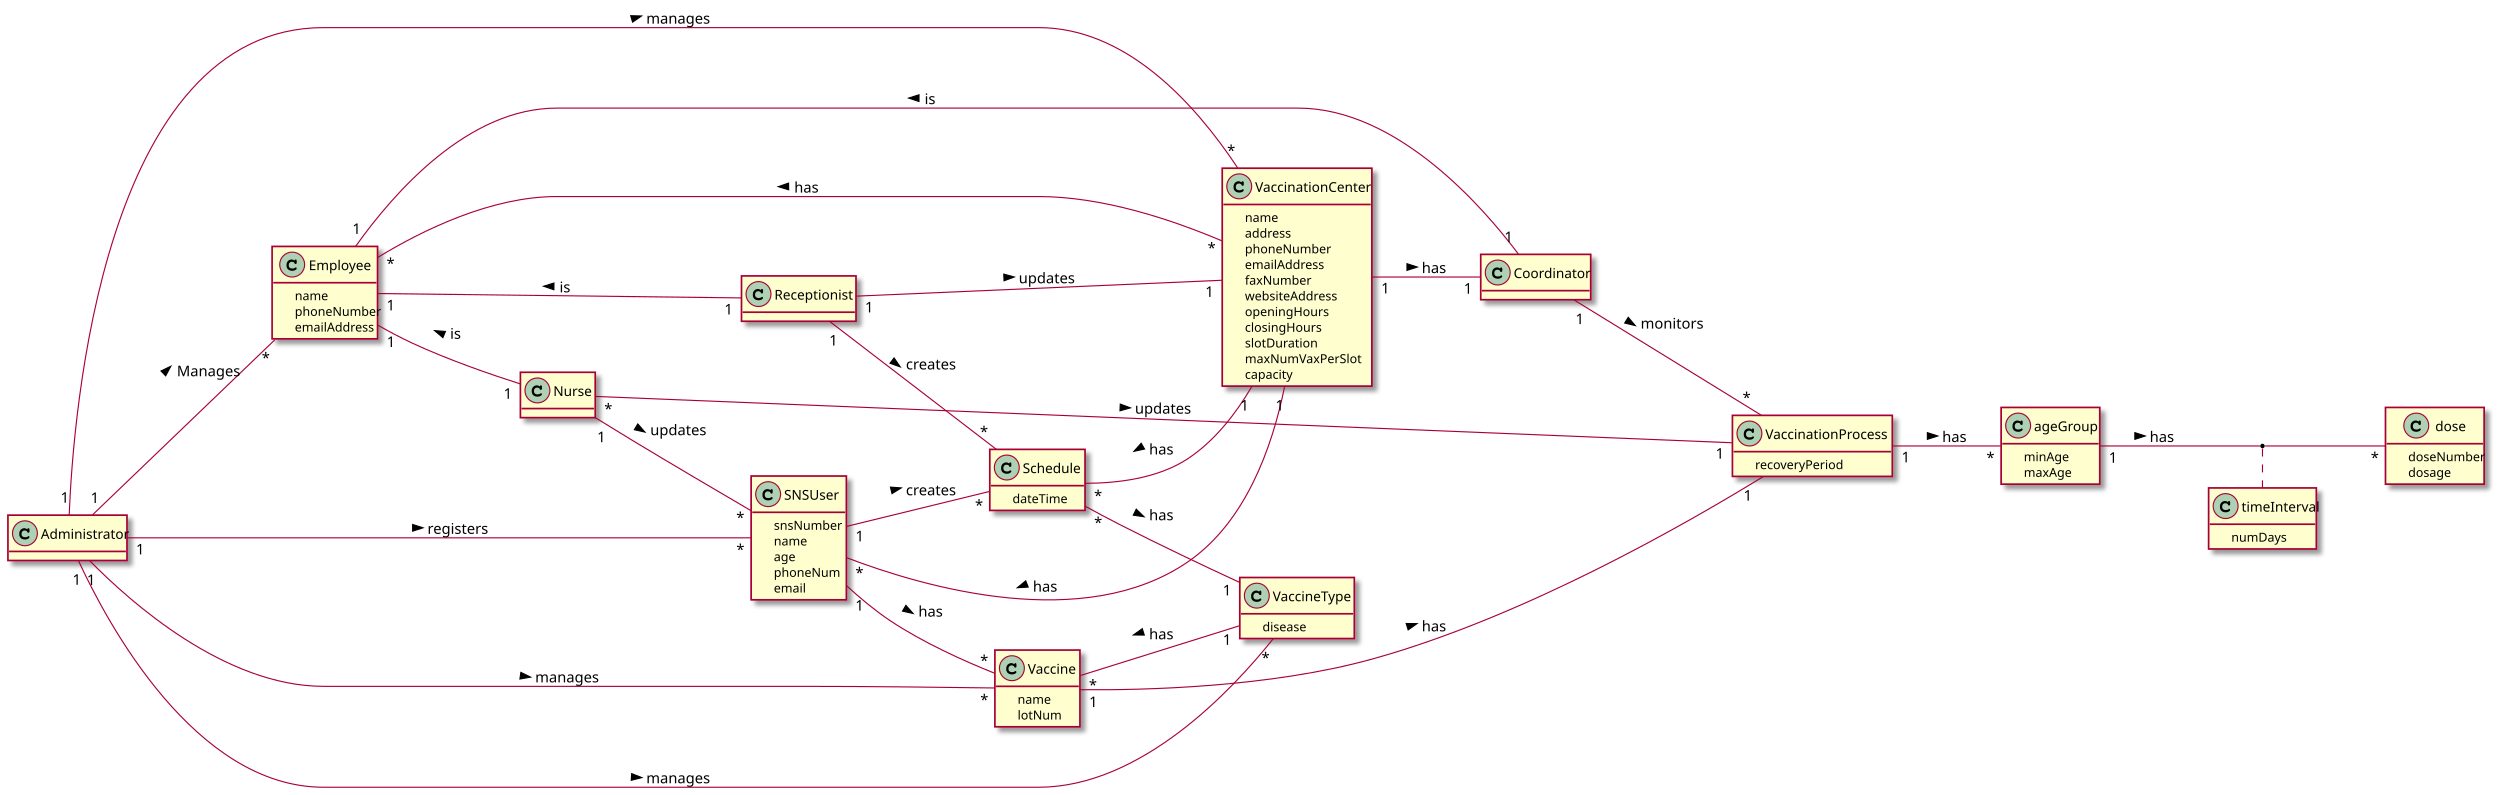
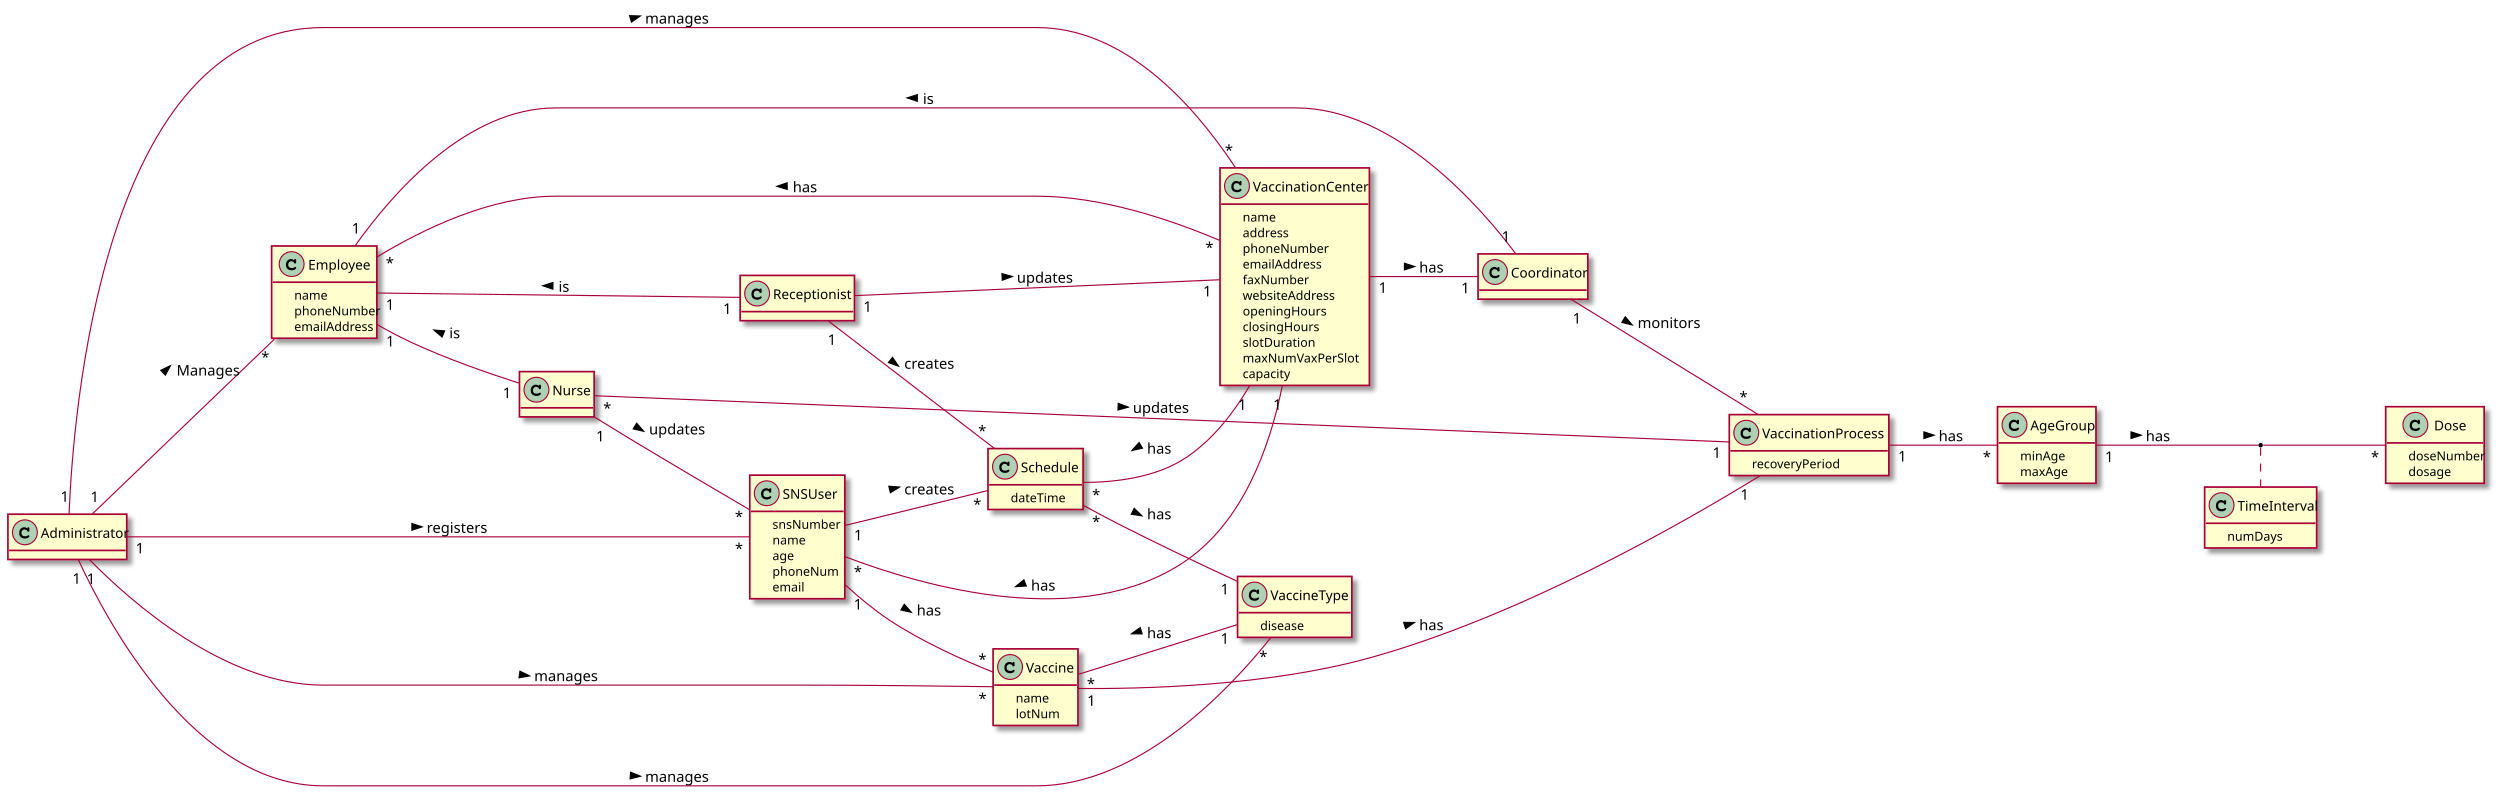
- <svg xmlns="http://www.w3.org/2000/svg" contentScriptType="application/ecmascript" contentStyleType="text/css" height="701px" preserveAspectRatio="none" style="width:2205px;height:701px;background:#FFFFFF;" version="1.1" viewBox="0 0 2205 701" width="2205px" zoomAndPan="magnify">
+ <svg xmlns="http://www.w3.org/2000/svg" contentScriptType="application/ecmascript" contentStyleType="text/css" height="701px" preserveAspectRatio="none" style="width:2209px;height:701px;background:#FFFFFF;" version="1.1" viewBox="0 0 2209 701" width="2209px" zoomAndPan="magnify">
  <defs>
-     <filter height="300%" id="f1kq6fy9u6eprs" width="300%" x="-1" y="-1">
+     <filter height="300%" id="fctxa7c9klcrc" width="300%" x="-1" y="-1">
      <feGaussianBlur result="blurOut" stdDeviation="2.0" />
      <feColorMatrix in="blurOut" result="blurOut2" type="matrix" values="0 0 0 0 0 0 0 0 0 0 0 0 0 0 0 0 0 0 .4 0" />
      <feOffset dx="4.0" dy="4.0" in="blurOut2" result="blurOut3" />
      <feBlend in="SourceGraphic" in2="blurOut3" mode="normal" />
    </filter>
  </defs>
  <g>
-     <rect codeLine="8" fill="#FEFECE" filter="url(#f1kq6fy9u6eprs)" height="40" id="Coordinator" style="stroke:#A80036;stroke-width:1.5;" width="97" x="1306" y="224.356" />
+     <rect codeLine="8" fill="#FEFECE" filter="url(#fctxa7c9klcrc)" height="40" id="Coordinator" style="stroke:#A80036;stroke-width:1.5;" width="97" x="1306" y="224.356" />
    <ellipse cx="1321" cy="240.356" fill="#ADD1B2" rx="11" ry="11" style="stroke:#A80036;stroke-width:1.0;" />
    <path d="M1323,236.856 Q1323.203,236.356 1323.438,236.106 Q1323.672,235.856 1323.938,235.856 Q1324.406,235.856 1324.703,236.138 Q1325,236.419 1325,237.075 L1325,238.638 Q1325,239.294 1324.719,239.575 Q1324.438,239.856 1324,239.856 Q1323.609,239.856 1323.359,239.685 Q1323.109,239.513 1323,239.06 Q1322.953,238.747 1322.781,238.575 Q1322.469,238.247 1321.906,238.06 Q1321.344,237.856 1320.781,237.856 Q1320.078,237.856 1319.484,238.138 Q1318.906,238.419 1318.453,239.044 Q1318,239.669 1318,240.528 L1318,241.45 Q1318,242.481 1318.844,243.169 Q1319.688,243.856 1321.188,243.856 Q1322.078,243.856 1322.703,243.653 Q1323.062,243.544 1323.469,243.185 Q1323.734,242.981 1323.875,242.919 Q1324.016,242.856 1324.188,242.856 Q1324.516,242.856 1324.75,243.122 Q1325,243.372 1325,243.731 Q1325,244.075 1324.656,244.481 Q1324.156,245.075 1323.359,245.403 Q1322.312,245.856 1321.031,245.856 Q1319.531,245.856 1318.328,245.263 Q1317.359,244.794 1316.672,243.778 Q1316,242.763 1316,241.56 L1316,240.466 Q1316,239.216 1316.594,238.122 Q1317.203,237.028 1318.25,236.45 Q1319.312,235.856 1320.5,235.856 Q1321.219,235.856 1321.844,236.106 Q1322.469,236.356 1323,236.856 Z " fill="#000000" />
    <text fill="#000000" font-family="sans-serif" font-size="12" lengthAdjust="spacing" textLength="65" x="1335" y="245.267">Coordinator</text>
    <line style="stroke:#A80036;stroke-width:1.5;" x1="1307" x2="1402" y1="256.356" y2="256.356" />
-     <rect codeLine="12" fill="#FEFECE" filter="url(#f1kq6fy9u6eprs)" height="40" id="Nurse" style="stroke:#A80036;stroke-width:1.5;" width="66" x="459" y="328.356" />
+     <rect codeLine="12" fill="#FEFECE" filter="url(#fctxa7c9klcrc)" height="40" id="Nurse" style="stroke:#A80036;stroke-width:1.5;" width="66" x="459" y="328.356" />
    <ellipse cx="474" cy="344.356" fill="#ADD1B2" rx="11" ry="11" style="stroke:#A80036;stroke-width:1.0;" />
    <path d="M476,340.856 Q476.203,340.356 476.438,340.106 Q476.672,339.856 476.938,339.856 Q477.406,339.856 477.703,340.138 Q478,340.419 478,341.075 L478,342.638 Q478,343.294 477.719,343.575 Q477.438,343.856 477,343.856 Q476.609,343.856 476.359,343.685 Q476.109,343.513 476,343.06 Q475.953,342.747 475.781,342.575 Q475.469,342.247 474.906,342.06 Q474.344,341.856 473.781,341.856 Q473.078,341.856 472.484,342.138 Q471.906,342.419 471.453,343.044 Q471,343.669 471,344.528 L471,345.45 Q471,346.481 471.844,347.169 Q472.688,347.856 474.188,347.856 Q475.078,347.856 475.703,347.653 Q476.062,347.544 476.469,347.185 Q476.734,346.981 476.875,346.919 Q477.016,346.856 477.188,346.856 Q477.516,346.856 477.75,347.122 Q478,347.372 478,347.731 Q478,348.075 477.656,348.481 Q477.156,349.075 476.359,349.403 Q475.312,349.856 474.031,349.856 Q472.531,349.856 471.328,349.263 Q470.359,348.794 469.672,347.778 Q469,346.763 469,345.56 L469,344.466 Q469,343.216 469.594,342.122 Q470.203,341.028 471.25,340.45 Q472.312,339.856 473.5,339.856 Q474.219,339.856 474.844,340.106 Q475.469,340.356 476,340.856 Z " fill="#000000" />
    <text fill="#000000" font-family="sans-serif" font-size="12" lengthAdjust="spacing" textLength="34" x="488" y="349.267">Nurse</text>
    <line style="stroke:#A80036;stroke-width:1.5;" x1="460" x2="524" y1="360.356" y2="360.356" />
-     <rect codeLine="17" fill="#FEFECE" filter="url(#f1kq6fy9u6eprs)" height="40" id="Receptionist" style="stroke:#A80036;stroke-width:1.5;" width="101" x="654" y="243.356" />
+     <rect codeLine="17" fill="#FEFECE" filter="url(#fctxa7c9klcrc)" height="40" id="Receptionist" style="stroke:#A80036;stroke-width:1.5;" width="101" x="654" y="243.356" />
    <ellipse cx="669" cy="259.356" fill="#ADD1B2" rx="11" ry="11" style="stroke:#A80036;stroke-width:1.0;" />
    <path d="M671,255.856 Q671.203,255.356 671.438,255.106 Q671.672,254.856 671.938,254.856 Q672.406,254.856 672.703,255.138 Q673,255.419 673,256.075 L673,257.638 Q673,258.294 672.719,258.575 Q672.438,258.856 672,258.856 Q671.609,258.856 671.359,258.685 Q671.109,258.513 671,258.06 Q670.953,257.747 670.781,257.575 Q670.469,257.247 669.906,257.06 Q669.344,256.856 668.781,256.856 Q668.078,256.856 667.484,257.138 Q666.906,257.419 666.453,258.044 Q666,258.669 666,259.528 L666,260.45 Q666,261.481 666.844,262.169 Q667.688,262.856 669.188,262.856 Q670.078,262.856 670.703,262.653 Q671.062,262.544 671.469,262.185 Q671.734,261.981 671.875,261.919 Q672.016,261.856 672.188,261.856 Q672.516,261.856 672.75,262.122 Q673,262.372 673,262.731 Q673,263.075 672.656,263.481 Q672.156,264.075 671.359,264.403 Q670.312,264.856 669.031,264.856 Q667.531,264.856 666.328,264.263 Q665.359,263.794 664.672,262.778 Q664,261.763 664,260.56 L664,259.466 Q664,258.216 664.594,257.122 Q665.203,256.028 666.25,255.45 Q667.312,254.856 668.5,254.856 Q669.219,254.856 669.844,255.106 Q670.469,255.356 671,255.856 Z " fill="#000000" />
    <text fill="#000000" font-family="sans-serif" font-size="12" lengthAdjust="spacing" textLength="69" x="683" y="264.267">Receptionist</text>
    <line style="stroke:#A80036;stroke-width:1.5;" x1="655" x2="754" y1="275.356" y2="275.356" />
-     <rect codeLine="21" fill="#FEFECE" filter="url(#f1kq6fy9u6eprs)" height="40" id="Administrator" style="stroke:#A80036;stroke-width:1.5;" width="105" x="7" y="454.356" />
+     <rect codeLine="21" fill="#FEFECE" filter="url(#fctxa7c9klcrc)" height="40" id="Administrator" style="stroke:#A80036;stroke-width:1.5;" width="105" x="7" y="454.356" />
    <ellipse cx="22" cy="470.356" fill="#ADD1B2" rx="11" ry="11" style="stroke:#A80036;stroke-width:1.0;" />
    <path d="M24,466.856 Q24.203,466.356 24.438,466.106 Q24.672,465.856 24.938,465.856 Q25.406,465.856 25.703,466.138 Q26,466.419 26,467.075 L26,468.638 Q26,469.294 25.719,469.575 Q25.438,469.856 25,469.856 Q24.609,469.856 24.359,469.685 Q24.109,469.513 24,469.06 Q23.953,468.747 23.781,468.575 Q23.469,468.247 22.906,468.06 Q22.344,467.856 21.781,467.856 Q21.078,467.856 20.484,468.138 Q19.906,468.419 19.453,469.044 Q19,469.669 19,470.528 L19,471.45 Q19,472.481 19.844,473.169 Q20.688,473.856 22.188,473.856 Q23.078,473.856 23.703,473.653 Q24.062,473.544 24.469,473.185 Q24.734,472.981 24.875,472.919 Q25.016,472.856 25.188,472.856 Q25.516,472.856 25.75,473.122 Q26,473.372 26,473.731 Q26,474.075 25.656,474.481 Q25.156,475.075 24.359,475.403 Q23.312,475.856 22.031,475.856 Q20.531,475.856 19.328,475.263 Q18.359,474.794 17.672,473.778 Q17,472.763 17,471.56 L17,470.466 Q17,469.216 17.594,468.122 Q18.203,467.028 19.25,466.45 Q20.312,465.856 21.5,465.856 Q22.219,465.856 22.844,466.106 Q23.469,466.356 24,466.856 Z " fill="#000000" />
    <text fill="#000000" font-family="sans-serif" font-size="12" lengthAdjust="spacing" textLength="73" x="36" y="475.267">Administrator</text>
    <line style="stroke:#A80036;stroke-width:1.5;" x1="8" x2="111" y1="486.356" y2="486.356" />
-     <rect codeLine="26" fill="#FEFECE" filter="url(#f1kq6fy9u6eprs)" height="81.508" id="Employee" style="stroke:#A80036;stroke-width:1.5;" width="93" x="240" y="217.356" />
+     <rect codeLine="26" fill="#FEFECE" filter="url(#fctxa7c9klcrc)" height="81.508" id="Employee" style="stroke:#A80036;stroke-width:1.5;" width="93" x="240" y="217.356" />
    <ellipse cx="257.7" cy="233.356" fill="#ADD1B2" rx="11" ry="11" style="stroke:#A80036;stroke-width:1.0;" />
    <path d="M259.7,229.856 Q259.903,229.356 260.137,229.106 Q260.372,228.856 260.637,228.856 Q261.106,228.856 261.403,229.138 Q261.7,229.419 261.7,230.075 L261.7,231.638 Q261.7,232.294 261.419,232.575 Q261.137,232.856 260.7,232.856 Q260.309,232.856 260.059,232.685 Q259.809,232.513 259.7,232.06 Q259.653,231.747 259.481,231.575 Q259.169,231.247 258.606,231.06 Q258.044,230.856 257.481,230.856 Q256.778,230.856 256.184,231.138 Q255.606,231.419 255.153,232.044 Q254.7,232.669 254.7,233.528 L254.7,234.45 Q254.7,235.481 255.544,236.169 Q256.387,236.856 257.887,236.856 Q258.778,236.856 259.403,236.653 Q259.762,236.544 260.169,236.185 Q260.434,235.981 260.575,235.919 Q260.716,235.856 260.887,235.856 Q261.216,235.856 261.45,236.122 Q261.7,236.372 261.7,236.731 Q261.7,237.075 261.356,237.481 Q260.856,238.075 260.059,238.403 Q259.012,238.856 257.731,238.856 Q256.231,238.856 255.028,238.263 Q254.059,237.794 253.372,236.778 Q252.7,235.763 252.7,234.56 L252.7,233.466 Q252.7,232.216 253.294,231.122 Q253.903,230.028 254.95,229.45 Q256.012,228.856 257.2,228.856 Q257.919,228.856 258.544,229.106 Q259.169,229.356 259.7,229.856 Z " fill="#000000" />
    <text fill="#000000" font-family="sans-serif" font-size="12" lengthAdjust="spacing" textLength="55" x="272.3" y="238.267">Employee</text>
    <line style="stroke:#A80036;stroke-width:1.5;" x1="241" x2="332" y1="249.356" y2="249.356" />
    <text fill="#000000" font-family="sans-serif" font-size="11" lengthAdjust="spacing" textLength="26" x="260" y="264.775">name</text>
    <text fill="#000000" font-family="sans-serif" font-size="11" lengthAdjust="spacing" textLength="67" x="260" y="278.611">phoneNumber</text>
    <text fill="#000000" font-family="sans-serif" font-size="11" lengthAdjust="spacing" textLength="66" x="260" y="292.447">emailAddress</text>
-     <rect codeLine="32" fill="#FEFECE" filter="url(#f1kq6fy9u6eprs)" height="192.195" id="VaccinationCenter" style="stroke:#A80036;stroke-width:1.5;" width="132" x="1078" y="148.356" />
+     <rect codeLine="32" fill="#FEFECE" filter="url(#fctxa7c9klcrc)" height="192.195" id="VaccinationCenter" style="stroke:#A80036;stroke-width:1.5;" width="132" x="1078" y="148.356" />
    <ellipse cx="1093" cy="164.356" fill="#ADD1B2" rx="11" ry="11" style="stroke:#A80036;stroke-width:1.0;" />
    <path d="M1095,160.856 Q1095.203,160.356 1095.438,160.106 Q1095.672,159.856 1095.938,159.856 Q1096.406,159.856 1096.703,160.138 Q1097,160.419 1097,161.075 L1097,162.638 Q1097,163.294 1096.719,163.575 Q1096.438,163.856 1096,163.856 Q1095.609,163.856 1095.359,163.685 Q1095.109,163.513 1095,163.06 Q1094.953,162.747 1094.781,162.575 Q1094.469,162.247 1093.906,162.06 Q1093.344,161.856 1092.781,161.856 Q1092.078,161.856 1091.484,162.138 Q1090.906,162.419 1090.453,163.044 Q1090,163.669 1090,164.528 L1090,165.45 Q1090,166.481 1090.844,167.169 Q1091.688,167.856 1093.188,167.856 Q1094.078,167.856 1094.703,167.653 Q1095.062,167.544 1095.469,167.185 Q1095.734,166.981 1095.875,166.919 Q1096.016,166.856 1096.188,166.856 Q1096.516,166.856 1096.75,167.122 Q1097,167.372 1097,167.731 Q1097,168.075 1096.656,168.481 Q1096.156,169.075 1095.359,169.403 Q1094.312,169.856 1093.031,169.856 Q1091.531,169.856 1090.328,169.263 Q1089.359,168.794 1088.672,167.778 Q1088,166.763 1088,165.56 L1088,164.466 Q1088,163.216 1088.594,162.122 Q1089.203,161.028 1090.25,160.45 Q1091.312,159.856 1092.5,159.856 Q1093.219,159.856 1093.844,160.106 Q1094.469,160.356 1095,160.856 Z " fill="#000000" />
    <text fill="#000000" font-family="sans-serif" font-size="12" lengthAdjust="spacing" textLength="100" x="1107" y="169.267">VaccinationCenter</text>
    <line style="stroke:#A80036;stroke-width:1.5;" x1="1079" x2="1209" y1="180.356" y2="180.356" />
    <text fill="#000000" font-family="sans-serif" font-size="11" lengthAdjust="spacing" textLength="26" x="1098" y="195.775">name</text>
    <text fill="#000000" font-family="sans-serif" font-size="11" lengthAdjust="spacing" textLength="40" x="1098" y="209.611">address</text>
    <text fill="#000000" font-family="sans-serif" font-size="11" lengthAdjust="spacing" textLength="67" x="1098" y="223.447">phoneNumber</text>
    <text fill="#000000" font-family="sans-serif" font-size="11" lengthAdjust="spacing" textLength="66" x="1098" y="237.283">emailAddress</text>
    <text fill="#000000" font-family="sans-serif" font-size="11" lengthAdjust="spacing" textLength="53" x="1098" y="251.119">faxNumber</text>
    <text fill="#000000" font-family="sans-serif" font-size="11" lengthAdjust="spacing" textLength="81" x="1098" y="264.955">websiteAddress</text>
    <text fill="#000000" font-family="sans-serif" font-size="11" lengthAdjust="spacing" textLength="67" x="1098" y="278.791">openingHours</text>
    <text fill="#000000" font-family="sans-serif" font-size="11" lengthAdjust="spacing" textLength="63" x="1098" y="292.627">closingHours</text>
    <text fill="#000000" font-family="sans-serif" font-size="11" lengthAdjust="spacing" textLength="57" x="1098" y="306.463">slotDuration</text>
    <text fill="#000000" font-family="sans-serif" font-size="11" lengthAdjust="spacing" textLength="95" x="1098" y="320.299">maxNumVaxPerSlot</text>
    <text fill="#000000" font-family="sans-serif" font-size="11" lengthAdjust="spacing" textLength="41" x="1098" y="334.135">capacity</text>
-     <rect codeLine="47" fill="#FEFECE" filter="url(#f1kq6fy9u6eprs)" height="53.836" id="Schedule" style="stroke:#A80036;stroke-width:1.5;" width="84" x="873" y="396.356" />
+     <rect codeLine="47" fill="#FEFECE" filter="url(#fctxa7c9klcrc)" height="53.836" id="Schedule" style="stroke:#A80036;stroke-width:1.5;" width="84" x="873" y="396.356" />
    <ellipse cx="888" cy="412.356" fill="#ADD1B2" rx="11" ry="11" style="stroke:#A80036;stroke-width:1.0;" />
    <path d="M890,408.856 Q890.203,408.356 890.438,408.106 Q890.672,407.856 890.938,407.856 Q891.406,407.856 891.703,408.138 Q892,408.419 892,409.075 L892,410.638 Q892,411.294 891.719,411.575 Q891.438,411.856 891,411.856 Q890.609,411.856 890.359,411.685 Q890.109,411.513 890,411.06 Q889.953,410.747 889.781,410.575 Q889.469,410.247 888.906,410.06 Q888.344,409.856 887.781,409.856 Q887.078,409.856 886.484,410.138 Q885.906,410.419 885.453,411.044 Q885,411.669 885,412.528 L885,413.45 Q885,414.481 885.844,415.169 Q886.688,415.856 888.188,415.856 Q889.078,415.856 889.703,415.653 Q890.062,415.544 890.469,415.185 Q890.734,414.981 890.875,414.919 Q891.016,414.856 891.188,414.856 Q891.516,414.856 891.75,415.122 Q892,415.372 892,415.731 Q892,416.075 891.656,416.481 Q891.156,417.075 890.359,417.403 Q889.312,417.856 888.031,417.856 Q886.531,417.856 885.328,417.263 Q884.359,416.794 883.672,415.778 Q883,414.763 883,413.56 L883,412.466 Q883,411.216 883.594,410.122 Q884.203,409.028 885.25,408.45 Q886.312,407.856 887.5,407.856 Q888.219,407.856 888.844,408.106 Q889.469,408.356 890,408.856 Z " fill="#000000" />
    <text fill="#000000" font-family="sans-serif" font-size="12" lengthAdjust="spacing" textLength="52" x="902" y="417.267">Schedule</text>
    <line style="stroke:#A80036;stroke-width:1.5;" x1="874" x2="956" y1="428.356" y2="428.356" />
    <text fill="#000000" font-family="sans-serif" font-size="11" lengthAdjust="spacing" textLength="43" x="893" y="443.775">dateTime</text>
-     <rect codeLine="51" fill="#FEFECE" filter="url(#f1kq6fy9u6eprs)" height="109.18" id="SNSUser" style="stroke:#A80036;stroke-width:1.5;" width="84" x="662.5" y="419.856" />
+     <rect codeLine="51" fill="#FEFECE" filter="url(#fctxa7c9klcrc)" height="109.18" id="SNSUser" style="stroke:#A80036;stroke-width:1.5;" width="84" x="662.5" y="419.856" />
    <ellipse cx="677.5" cy="435.856" fill="#ADD1B2" rx="11" ry="11" style="stroke:#A80036;stroke-width:1.0;" />
    <path d="M679.5,432.356 Q679.703,431.856 679.938,431.606 Q680.172,431.356 680.438,431.356 Q680.906,431.356 681.203,431.638 Q681.5,431.919 681.5,432.575 L681.5,434.138 Q681.5,434.794 681.219,435.075 Q680.938,435.356 680.5,435.356 Q680.109,435.356 679.859,435.185 Q679.609,435.013 679.5,434.56 Q679.453,434.247 679.281,434.075 Q678.969,433.747 678.406,433.56 Q677.844,433.356 677.281,433.356 Q676.578,433.356 675.984,433.638 Q675.406,433.919 674.953,434.544 Q674.5,435.169 674.5,436.028 L674.5,436.95 Q674.5,437.981 675.344,438.669 Q676.188,439.356 677.688,439.356 Q678.578,439.356 679.203,439.153 Q679.562,439.044 679.969,438.685 Q680.234,438.481 680.375,438.419 Q680.516,438.356 680.688,438.356 Q681.016,438.356 681.25,438.622 Q681.5,438.872 681.5,439.231 Q681.5,439.575 681.156,439.981 Q680.656,440.575 679.859,440.903 Q678.812,441.356 677.531,441.356 Q676.031,441.356 674.828,440.763 Q673.859,440.294 673.172,439.278 Q672.5,438.263 672.5,437.06 L672.5,435.966 Q672.5,434.716 673.094,433.622 Q673.703,432.528 674.75,431.95 Q675.812,431.356 677,431.356 Q677.719,431.356 678.344,431.606 Q678.969,431.856 679.5,432.356 Z " fill="#000000" />
    <text fill="#000000" font-family="sans-serif" font-size="12" lengthAdjust="spacing" textLength="52" x="691.5" y="440.767">SNSUser</text>
    <line style="stroke:#A80036;stroke-width:1.5;" x1="663.5" x2="745.5" y1="451.856" y2="451.856" />
    <text fill="#000000" font-family="sans-serif" font-size="11" lengthAdjust="spacing" textLength="55" x="682.5" y="467.275">snsNumber</text>
    <text fill="#000000" font-family="sans-serif" font-size="11" lengthAdjust="spacing" textLength="26" x="682.5" y="481.111">name</text>
    <text fill="#000000" font-family="sans-serif" font-size="11" lengthAdjust="spacing" textLength="18" x="682.5" y="494.947">age</text>
    <text fill="#000000" font-family="sans-serif" font-size="11" lengthAdjust="spacing" textLength="51" x="682.5" y="508.783">phoneNum</text>
    <text fill="#000000" font-family="sans-serif" font-size="11" lengthAdjust="spacing" textLength="24" x="682.5" y="522.619">email</text>
-     <rect codeLine="59" fill="#FEFECE" filter="url(#f1kq6fy9u6eprs)" height="53.836" id="VaccineType" style="stroke:#A80036;stroke-width:1.5;" width="101" x="1093.5" y="509.356" />
+     <rect codeLine="59" fill="#FEFECE" filter="url(#fctxa7c9klcrc)" height="53.836" id="VaccineType" style="stroke:#A80036;stroke-width:1.5;" width="101" x="1093.5" y="509.356" />
    <ellipse cx="1108.5" cy="525.356" fill="#ADD1B2" rx="11" ry="11" style="stroke:#A80036;stroke-width:1.0;" />
    <path d="M1110.5,521.856 Q1110.703,521.356 1110.938,521.106 Q1111.172,520.856 1111.438,520.856 Q1111.906,520.856 1112.203,521.138 Q1112.5,521.419 1112.5,522.075 L1112.5,523.638 Q1112.5,524.294 1112.219,524.575 Q1111.938,524.856 1111.5,524.856 Q1111.109,524.856 1110.859,524.685 Q1110.609,524.513 1110.5,524.06 Q1110.453,523.747 1110.281,523.575 Q1109.969,523.247 1109.406,523.06 Q1108.844,522.856 1108.281,522.856 Q1107.578,522.856 1106.984,523.138 Q1106.406,523.419 1105.953,524.044 Q1105.5,524.669 1105.5,525.528 L1105.5,526.45 Q1105.5,527.481 1106.344,528.169 Q1107.188,528.856 1108.688,528.856 Q1109.578,528.856 1110.203,528.653 Q1110.562,528.544 1110.969,528.185 Q1111.234,527.981 1111.375,527.919 Q1111.516,527.856 1111.688,527.856 Q1112.016,527.856 1112.25,528.122 Q1112.5,528.372 1112.5,528.731 Q1112.5,529.075 1112.156,529.481 Q1111.656,530.075 1110.859,530.403 Q1109.812,530.856 1108.531,530.856 Q1107.031,530.856 1105.828,530.263 Q1104.859,529.794 1104.172,528.778 Q1103.5,527.763 1103.5,526.56 L1103.5,525.466 Q1103.5,524.216 1104.094,523.122 Q1104.703,522.028 1105.75,521.45 Q1106.812,520.856 1108,520.856 Q1108.719,520.856 1109.344,521.106 Q1109.969,521.356 1110.5,521.856 Z " fill="#000000" />
    <text fill="#000000" font-family="sans-serif" font-size="12" lengthAdjust="spacing" textLength="69" x="1122.5" y="530.267">VaccineType</text>
    <line style="stroke:#A80036;stroke-width:1.5;" x1="1094.5" x2="1193.5" y1="541.356" y2="541.356" />
    <text fill="#000000" font-family="sans-serif" font-size="11" lengthAdjust="spacing" textLength="38" x="1113.5" y="556.775">disease</text>
-     <rect codeLine="64" fill="#FEFECE" filter="url(#f1kq6fy9u6eprs)" height="67.672" id="Vaccine" style="stroke:#A80036;stroke-width:1.5;" width="75" x="877.5" y="573.356" />
+     <rect codeLine="64" fill="#FEFECE" filter="url(#fctxa7c9klcrc)" height="67.672" id="Vaccine" style="stroke:#A80036;stroke-width:1.5;" width="75" x="877.5" y="573.356" />
    <ellipse cx="892.5" cy="589.356" fill="#ADD1B2" rx="11" ry="11" style="stroke:#A80036;stroke-width:1.0;" />
    <path d="M894.5,585.856 Q894.703,585.356 894.938,585.106 Q895.172,584.856 895.438,584.856 Q895.906,584.856 896.203,585.138 Q896.5,585.419 896.5,586.075 L896.5,587.638 Q896.5,588.294 896.219,588.575 Q895.938,588.856 895.5,588.856 Q895.109,588.856 894.859,588.685 Q894.609,588.513 894.5,588.06 Q894.453,587.747 894.281,587.575 Q893.969,587.247 893.406,587.06 Q892.844,586.856 892.281,586.856 Q891.578,586.856 890.984,587.138 Q890.406,587.419 889.953,588.044 Q889.5,588.669 889.5,589.528 L889.5,590.45 Q889.5,591.481 890.344,592.169 Q891.188,592.856 892.688,592.856 Q893.578,592.856 894.203,592.653 Q894.562,592.544 894.969,592.185 Q895.234,591.981 895.375,591.919 Q895.516,591.856 895.688,591.856 Q896.016,591.856 896.25,592.122 Q896.5,592.372 896.5,592.731 Q896.5,593.075 896.156,593.481 Q895.656,594.075 894.859,594.403 Q893.812,594.856 892.531,594.856 Q891.031,594.856 889.828,594.263 Q888.859,593.794 888.172,592.778 Q887.5,591.763 887.5,590.56 L887.5,589.466 Q887.5,588.216 888.094,587.122 Q888.703,586.028 889.75,585.45 Q890.812,584.856 892,584.856 Q892.719,584.856 893.344,585.106 Q893.969,585.356 894.5,585.856 Z " fill="#000000" />
    <text fill="#000000" font-family="sans-serif" font-size="12" lengthAdjust="spacing" textLength="43" x="906.5" y="594.267">Vaccine</text>
    <line style="stroke:#A80036;stroke-width:1.5;" x1="878.5" x2="951.5" y1="605.356" y2="605.356" />
    <text fill="#000000" font-family="sans-serif" font-size="11" lengthAdjust="spacing" textLength="26" x="897.5" y="620.775">name</text>
    <text fill="#000000" font-family="sans-serif" font-size="11" lengthAdjust="spacing" textLength="32" x="897.5" y="634.611">lotNum</text>
-     <rect codeLine="70" fill="#FEFECE" filter="url(#f1kq6fy9u6eprs)" height="53.836" id="VaccinationProcess" style="stroke:#A80036;stroke-width:1.5;" width="141" x="1528" y="366.356" />
+     <rect codeLine="70" fill="#FEFECE" filter="url(#fctxa7c9klcrc)" height="53.836" id="VaccinationProcess" style="stroke:#A80036;stroke-width:1.5;" width="141" x="1528" y="366.356" />
    <ellipse cx="1543" cy="382.356" fill="#ADD1B2" rx="11" ry="11" style="stroke:#A80036;stroke-width:1.0;" />
    <path d="M1545,378.856 Q1545.203,378.356 1545.438,378.106 Q1545.672,377.856 1545.938,377.856 Q1546.406,377.856 1546.703,378.138 Q1547,378.419 1547,379.075 L1547,380.638 Q1547,381.294 1546.719,381.575 Q1546.438,381.856 1546,381.856 Q1545.609,381.856 1545.359,381.685 Q1545.109,381.513 1545,381.06 Q1544.953,380.747 1544.781,380.575 Q1544.469,380.247 1543.906,380.06 Q1543.344,379.856 1542.781,379.856 Q1542.078,379.856 1541.484,380.138 Q1540.906,380.419 1540.453,381.044 Q1540,381.669 1540,382.528 L1540,383.45 Q1540,384.481 1540.844,385.169 Q1541.688,385.856 1543.188,385.856 Q1544.078,385.856 1544.703,385.653 Q1545.062,385.544 1545.469,385.185 Q1545.734,384.981 1545.875,384.919 Q1546.016,384.856 1546.188,384.856 Q1546.516,384.856 1546.75,385.122 Q1547,385.372 1547,385.731 Q1547,386.075 1546.656,386.481 Q1546.156,387.075 1545.359,387.403 Q1544.312,387.856 1543.031,387.856 Q1541.531,387.856 1540.328,387.263 Q1539.359,386.794 1538.672,385.778 Q1538,384.763 1538,383.56 L1538,382.466 Q1538,381.216 1538.594,380.122 Q1539.203,379.028 1540.25,378.45 Q1541.312,377.856 1542.5,377.856 Q1543.219,377.856 1543.844,378.106 Q1544.469,378.356 1545,378.856 Z " fill="#000000" />
    <text fill="#000000" font-family="sans-serif" font-size="12" lengthAdjust="spacing" textLength="109" x="1557" y="387.267">VaccinationProcess</text>
    <line style="stroke:#A80036;stroke-width:1.5;" x1="1529" x2="1668" y1="398.356" y2="398.356" />
    <text fill="#000000" font-family="sans-serif" font-size="11" lengthAdjust="spacing" textLength="74" x="1548" y="413.775">recoveryPeriod</text>
-     <rect codeLine="74" fill="#FEFECE" filter="url(#f1kq6fy9u6eprs)" height="67.672" id="ageGroup" style="stroke:#A80036;stroke-width:1.5;" width="87" x="1765" y="359.356" />
+     <rect codeLine="74" fill="#FEFECE" filter="url(#fctxa7c9klcrc)" height="67.672" id="AgeGroup" style="stroke:#A80036;stroke-width:1.5;" width="87" x="1765" y="359.356" />
    <ellipse cx="1780" cy="375.356" fill="#ADD1B2" rx="11" ry="11" style="stroke:#A80036;stroke-width:1.0;" />
    <path d="M1782,371.856 Q1782.203,371.356 1782.438,371.106 Q1782.672,370.856 1782.938,370.856 Q1783.406,370.856 1783.703,371.138 Q1784,371.419 1784,372.075 L1784,373.638 Q1784,374.294 1783.719,374.575 Q1783.438,374.856 1783,374.856 Q1782.609,374.856 1782.359,374.685 Q1782.109,374.513 1782,374.06 Q1781.953,373.747 1781.781,373.575 Q1781.469,373.247 1780.906,373.06 Q1780.344,372.856 1779.781,372.856 Q1779.078,372.856 1778.484,373.138 Q1777.906,373.419 1777.453,374.044 Q1777,374.669 1777,375.528 L1777,376.45 Q1777,377.481 1777.844,378.169 Q1778.688,378.856 1780.188,378.856 Q1781.078,378.856 1781.703,378.653 Q1782.062,378.544 1782.469,378.185 Q1782.734,377.981 1782.875,377.919 Q1783.016,377.856 1783.188,377.856 Q1783.516,377.856 1783.75,378.122 Q1784,378.372 1784,378.731 Q1784,379.075 1783.656,379.481 Q1783.156,380.075 1782.359,380.403 Q1781.312,380.856 1780.031,380.856 Q1778.531,380.856 1777.328,380.263 Q1776.359,379.794 1775.672,378.778 Q1775,377.763 1775,376.56 L1775,375.466 Q1775,374.216 1775.594,373.122 Q1776.203,372.028 1777.25,371.45 Q1778.312,370.856 1779.5,370.856 Q1780.219,370.856 1780.844,371.106 Q1781.469,371.356 1782,371.856 Z " fill="#000000" />
-     <text fill="#000000" font-family="sans-serif" font-size="12" lengthAdjust="spacing" textLength="55" x="1794" y="380.267">ageGroup</text>
+     <text fill="#000000" font-family="sans-serif" font-size="12" lengthAdjust="spacing" textLength="55" x="1794" y="380.267">AgeGroup</text>
    <line style="stroke:#A80036;stroke-width:1.5;" x1="1766" x2="1851" y1="391.356" y2="391.356" />
    <text fill="#000000" font-family="sans-serif" font-size="11" lengthAdjust="spacing" textLength="36" x="1785" y="406.775">minAge</text>
    <text fill="#000000" font-family="sans-serif" font-size="11" lengthAdjust="spacing" textLength="40" x="1785" y="420.611">maxAge</text>
-     <rect codeLine="78" fill="#FEFECE" filter="url(#f1kq6fy9u6eprs)" height="67.672" id="dose" style="stroke:#A80036;stroke-width:1.5;" width="87" x="2104" y="359.356" />
-     <ellipse cx="2131.15" cy="375.356" fill="#ADD1B2" rx="11" ry="11" style="stroke:#A80036;stroke-width:1.0;" />
-     <path d="M2133.15,371.856 Q2133.353,371.356 2133.588,371.106 Q2133.822,370.856 2134.088,370.856 Q2134.556,370.856 2134.853,371.138 Q2135.15,371.419 2135.15,372.075 L2135.15,373.638 Q2135.15,374.294 2134.869,374.575 Q2134.588,374.856 2134.15,374.856 Q2133.759,374.856 2133.509,374.685 Q2133.259,374.513 2133.15,374.06 Q2133.103,373.747 2132.931,373.575 Q2132.619,373.247 2132.056,373.06 Q2131.494,372.856 2130.931,372.856 Q2130.228,372.856 2129.634,373.138 Q2129.056,373.419 2128.603,374.044 Q2128.15,374.669 2128.15,375.528 L2128.15,376.45 Q2128.15,377.481 2128.994,378.169 Q2129.838,378.856 2131.338,378.856 Q2132.228,378.856 2132.853,378.653 Q2133.213,378.544 2133.619,378.185 Q2133.884,377.981 2134.025,377.919 Q2134.166,377.856 2134.338,377.856 Q2134.666,377.856 2134.9,378.122 Q2135.15,378.372 2135.15,378.731 Q2135.15,379.075 2134.806,379.481 Q2134.306,380.075 2133.509,380.403 Q2132.463,380.856 2131.181,380.856 Q2129.681,380.856 2128.478,380.263 Q2127.509,379.794 2126.822,378.778 Q2126.15,377.763 2126.15,376.56 L2126.15,375.466 Q2126.15,374.216 2126.744,373.122 Q2127.353,372.028 2128.4,371.45 Q2129.463,370.856 2130.65,370.856 Q2131.369,370.856 2131.994,371.106 Q2132.619,371.356 2133.15,371.856 Z " fill="#000000" />
-     <text fill="#000000" font-family="sans-serif" font-size="12" lengthAdjust="spacing" textLength="28" x="2147.85" y="380.267">dose</text>
-     <line style="stroke:#A80036;stroke-width:1.5;" x1="2105" x2="2190" y1="391.356" y2="391.356" />
-     <text fill="#000000" font-family="sans-serif" font-size="11" lengthAdjust="spacing" textLength="61" x="2124" y="406.775">doseNumber</text>
-     <text fill="#000000" font-family="sans-serif" font-size="11" lengthAdjust="spacing" textLength="36" x="2124" y="420.611">dosage</text>
-     <rect codeLine="83" fill="#FEFECE" filter="url(#f1kq6fy9u6eprs)" height="53.836" id="timeInterval" style="stroke:#A80036;stroke-width:1.5;" width="95" x="1948" y="430.356" />
+     <rect codeLine="78" fill="#FEFECE" filter="url(#fctxa7c9klcrc)" height="67.672" id="Dose" style="stroke:#A80036;stroke-width:1.5;" width="87" x="2108" y="359.356" />
+     <ellipse cx="2134.25" cy="375.356" fill="#ADD1B2" rx="11" ry="11" style="stroke:#A80036;stroke-width:1.0;" />
+     <path d="M2136.25,371.856 Q2136.453,371.356 2136.688,371.106 Q2136.922,370.856 2137.188,370.856 Q2137.656,370.856 2137.953,371.138 Q2138.25,371.419 2138.25,372.075 L2138.25,373.638 Q2138.25,374.294 2137.969,374.575 Q2137.688,374.856 2137.25,374.856 Q2136.859,374.856 2136.609,374.685 Q2136.359,374.513 2136.25,374.06 Q2136.203,373.747 2136.031,373.575 Q2135.719,373.247 2135.156,373.06 Q2134.594,372.856 2134.031,372.856 Q2133.328,372.856 2132.734,373.138 Q2132.156,373.419 2131.703,374.044 Q2131.25,374.669 2131.25,375.528 L2131.25,376.45 Q2131.25,377.481 2132.094,378.169 Q2132.938,378.856 2134.438,378.856 Q2135.328,378.856 2135.953,378.653 Q2136.312,378.544 2136.719,378.185 Q2136.984,377.981 2137.125,377.919 Q2137.266,377.856 2137.438,377.856 Q2137.766,377.856 2138,378.122 Q2138.25,378.372 2138.25,378.731 Q2138.25,379.075 2137.906,379.481 Q2137.406,380.075 2136.609,380.403 Q2135.562,380.856 2134.281,380.856 Q2132.781,380.856 2131.578,380.263 Q2130.609,379.794 2129.922,378.778 Q2129.25,377.763 2129.25,376.56 L2129.25,375.466 Q2129.25,374.216 2129.844,373.122 Q2130.453,372.028 2131.5,371.45 Q2132.562,370.856 2133.75,370.856 Q2134.469,370.856 2135.094,371.106 Q2135.719,371.356 2136.25,371.856 Z " fill="#000000" />
+     <text fill="#000000" font-family="sans-serif" font-size="12" lengthAdjust="spacing" textLength="30" x="2150.75" y="380.267">Dose</text>
+     <line style="stroke:#A80036;stroke-width:1.5;" x1="2109" x2="2194" y1="391.356" y2="391.356" />
+     <text fill="#000000" font-family="sans-serif" font-size="11" lengthAdjust="spacing" textLength="61" x="2128" y="406.775">doseNumber</text>
+     <text fill="#000000" font-family="sans-serif" font-size="11" lengthAdjust="spacing" textLength="36" x="2128" y="420.611">dosage</text>
+     <rect codeLine="83" fill="#FEFECE" filter="url(#fctxa7c9klcrc)" height="53.836" id="TimeInterval" style="stroke:#A80036;stroke-width:1.5;" width="99" x="1948" y="430.356" />
    <ellipse cx="1963" cy="446.356" fill="#ADD1B2" rx="11" ry="11" style="stroke:#A80036;stroke-width:1.0;" />
    <path d="M1965,442.856 Q1965.203,442.356 1965.438,442.106 Q1965.672,441.856 1965.938,441.856 Q1966.406,441.856 1966.703,442.138 Q1967,442.419 1967,443.075 L1967,444.638 Q1967,445.294 1966.719,445.575 Q1966.438,445.856 1966,445.856 Q1965.609,445.856 1965.359,445.685 Q1965.109,445.513 1965,445.06 Q1964.953,444.747 1964.781,444.575 Q1964.469,444.247 1963.906,444.06 Q1963.344,443.856 1962.781,443.856 Q1962.078,443.856 1961.484,444.138 Q1960.906,444.419 1960.453,445.044 Q1960,445.669 1960,446.528 L1960,447.45 Q1960,448.481 1960.844,449.169 Q1961.688,449.856 1963.188,449.856 Q1964.078,449.856 1964.703,449.653 Q1965.062,449.544 1965.469,449.185 Q1965.734,448.981 1965.875,448.919 Q1966.016,448.856 1966.188,448.856 Q1966.516,448.856 1966.75,449.122 Q1967,449.372 1967,449.731 Q1967,450.075 1966.656,450.481 Q1966.156,451.075 1965.359,451.403 Q1964.312,451.856 1963.031,451.856 Q1961.531,451.856 1960.328,451.263 Q1959.359,450.794 1958.672,449.778 Q1958,448.763 1958,447.56 L1958,446.466 Q1958,445.216 1958.594,444.122 Q1959.203,443.028 1960.25,442.45 Q1961.312,441.856 1962.5,441.856 Q1963.219,441.856 1963.844,442.106 Q1964.469,442.356 1965,442.856 Z " fill="#000000" />
-     <text fill="#000000" font-family="sans-serif" font-size="12" lengthAdjust="spacing" textLength="63" x="1977" y="451.267">timeInterval</text>
-     <line style="stroke:#A80036;stroke-width:1.5;" x1="1949" x2="2042" y1="462.356" y2="462.356" />
+     <text fill="#000000" font-family="sans-serif" font-size="12" lengthAdjust="spacing" textLength="67" x="1977" y="451.267">TimeInterval</text>
+     <line style="stroke:#A80036;stroke-width:1.5;" x1="1949" x2="2046" y1="462.356" y2="462.356" />
    <text fill="#000000" font-family="sans-serif" font-size="11" lengthAdjust="spacing" textLength="45" x="1968" y="477.775">numDays</text>
-     <ellipse cx="1995.5" cy="393.356" fill="#000000" rx="2" ry="2" style="stroke:none;stroke-width:1.0;" />
+     <ellipse cx="1997.5" cy="393.356" fill="#000000" rx="2" ry="2" style="stroke:none;stroke-width:1.0;" />
    <path codeLine="87" d="M333.1,286.716 C342.8,292.236 353.1,297.736 363,302.356 C394.67,317.126 432.51,330.196 458.79,338.586 " fill="none" id="Employee-Nurse" style="stroke:#A80036;stroke-width:1.0;" />
    <polygon fill="#000000" points="383.378,291.625,390.618,297.792,392.86,292.359,383.378,291.625" style="stroke:#000000;stroke-width:1.0;" />
    <text fill="#000000" font-family="sans-serif" font-size="13" lengthAdjust="spacing" textLength="10" x="397" y="298.852">is</text>
    <text fill="#000000" font-family="sans-serif" font-size="13" lengthAdjust="spacing" textLength="7" x="341.085" y="306.074">1</text>
    <text fill="#000000" font-family="sans-serif" font-size="13" lengthAdjust="spacing" textLength="7" x="444.219" y="351.753">1</text>
    <path codeLine="88" d="M333.21,258.906 C411.94,259.856 572.48,261.786 653.85,262.756 " fill="none" id="Employee-Receptionist" style="stroke:#A80036;stroke-width:1.0;" />
    <polygon fill="#000000" points="479.5,252.472,488.51,255.519,488.58,249.642,479.5,252.472" style="stroke:#000000;stroke-width:1.0;" />
    <text fill="#000000" font-family="sans-serif" font-size="13" lengthAdjust="spacing" textLength="10" x="493.5" y="257.852">is</text>
    <text fill="#000000" font-family="sans-serif" font-size="13" lengthAdjust="spacing" textLength="7" x="340.898" y="273.775">1</text>
    <text fill="#000000" font-family="sans-serif" font-size="13" lengthAdjust="spacing" textLength="7" x="638.897" y="277.364">1</text>
    <path codeLine="89" d="M313.7,217.226 C348.04,168.936 413.14,95.356 491,95.356 C491,95.356 491,95.356 1145,95.356 C1232.65,95.356 1308.87,183.586 1339.35,224.266 " fill="none" id="Employee-Coordinator" style="stroke:#A80036;stroke-width:1.0;" />
    <polygon fill="#000000" points="801.5,86.498,810.525,89.499,810.565,83.621,801.5,86.498" style="stroke:#000000;stroke-width:1.0;" />
    <text fill="#000000" font-family="sans-serif" font-size="13" lengthAdjust="spacing" textLength="10" x="815.5" y="91.852">is</text>
    <text fill="#000000" font-family="sans-serif" font-size="13" lengthAdjust="spacing" textLength="7" x="310.773" y="206.35">1</text>
    <text fill="#000000" font-family="sans-serif" font-size="13" lengthAdjust="spacing" textLength="7" x="1326.872" y="213.562">1</text>
    <path codeLine="90" d="M81.67,454.036 C118.32,418.856 194.27,345.936 242.4,299.726 " fill="none" id="Administrator-Employee" style="stroke:#A80036;stroke-width:1.0;" />
    <polygon fill="#000000" points="150.607,323.07,142.047,327.214,146.117,331.454,150.607,323.07" style="stroke:#000000;stroke-width:1.0;" />
    <text fill="#000000" font-family="sans-serif" font-size="13" lengthAdjust="spacing" textLength="53" x="156" y="331.852">Manages</text>
    <text fill="#000000" font-family="sans-serif" font-size="13" lengthAdjust="spacing" textLength="7" x="79.921" y="443.616">1</text>
    <text fill="#000000" font-family="sans-serif" font-size="13" lengthAdjust="spacing" textLength="5" x="230.847" y="320.224">*</text>
    <path codeLine="92" d="M333.34,226.946 C373.17,202.736 433.38,173.356 491,173.356 C491,173.356 491,173.356 916,173.356 C972.36,173.356 1033.16,193.546 1077.63,212.386 " fill="none" id="Employee-VaccinationCenter" style="stroke:#A80036;stroke-width:1.0;" />
    <polygon fill="#000000" points="686.501,164.63,695.602,167.392,695.487,161.515,686.501,164.63" style="stroke:#000000;stroke-width:1.0;" />
    <text fill="#000000" font-family="sans-serif" font-size="13" lengthAdjust="spacing" textLength="21" x="700.5" y="169.852">has</text>
    <text fill="#000000" font-family="sans-serif" font-size="13" lengthAdjust="spacing" textLength="5" x="340.895" y="236.922">*</text>
    <text fill="#000000" font-family="sans-serif" font-size="13" lengthAdjust="spacing" textLength="5" x="1065.097" y="223.268">*</text>
    <path codeLine="94" d="M525.16,349.666 C675.95,355.806 1314.56,381.826 1527.83,390.516 " fill="none" id="Nurse-VaccinationProcess" style="stroke:#A80036;stroke-width:1.0;" />
    <polygon fill="#000000" points="996.996,359.736,988.078,356.431,987.839,362.304,996.996,359.736" style="stroke:#000000;stroke-width:1.0;" />
    <text fill="#000000" font-family="sans-serif" font-size="13" lengthAdjust="spacing" textLength="46" x="1001" y="364.852">updates</text>
    <text fill="#000000" font-family="sans-serif" font-size="13" lengthAdjust="spacing" textLength="5" x="532.961" y="365.237">*</text>
    <text fill="#000000" font-family="sans-serif" font-size="13" lengthAdjust="spacing" textLength="7" x="1513.181" y="404.57">1</text>
    <path codeLine="95" d="M525.29,368.526 C535.12,374.626 545.98,381.306 556,387.356 C591.75,408.966 632.69,433.056 662.35,450.406 " fill="none" id="Nurse-SNSUser" style="stroke:#A80036;stroke-width:1.0;" />
    <polygon fill="#000000" points="568.792,381.096,562.535,373.935,559.52,378.981,568.792,381.096" style="stroke:#000000;stroke-width:1.0;" />
    <text fill="#000000" font-family="sans-serif" font-size="13" lengthAdjust="spacing" textLength="46" x="573.5" y="383.852">updates</text>
    <text fill="#000000" font-family="sans-serif" font-size="13" lengthAdjust="spacing" textLength="7" x="526.668" y="389.994">1</text>
    <text fill="#000000" font-family="sans-serif" font-size="13" lengthAdjust="spacing" textLength="5" x="649.397" y="461.076">*</text>
    <path codeLine="97" d="M755.26,261.196 C834.54,257.756 989.55,251.016 1077.67,247.196 " fill="none" id="Receptionist-VaccinationCenter" style="stroke:#A80036;stroke-width:1.0;" />
    <polygon fill="#000000" points="894.495,244.315,885.331,241.772,885.586,247.644,894.495,244.315" style="stroke:#000000;stroke-width:1.0;" />
    <text fill="#000000" font-family="sans-serif" font-size="13" lengthAdjust="spacing" textLength="46" x="898.5" y="249.852">updates</text>
    <text fill="#000000" font-family="sans-serif" font-size="13" lengthAdjust="spacing" textLength="7" x="762.89" y="275.538">1</text>
    <text fill="#000000" font-family="sans-serif" font-size="13" lengthAdjust="spacing" textLength="7" x="1063.032" y="261.886">1</text>
    <path codeLine="99" d="M952.5,608.326 C1008.83,608.886 1119.87,606.296 1210,581.356 C1343.14,544.516 1485.93,462.936 1555.1,420.376 " fill="none" id="Vaccine-VaccinationProcess" style="stroke:#A80036;stroke-width:1.0;" />
    <polygon fill="#000000" points="1249.773,550.043,1240.263,549.931,1242.014,555.542,1249.773,550.043" style="stroke:#000000;stroke-width:1.0;" />
    <text fill="#000000" font-family="sans-serif" font-size="13" lengthAdjust="spacing" textLength="21" x="1254" y="556.852">has</text>
    <text fill="#000000" font-family="sans-serif" font-size="13" lengthAdjust="spacing" textLength="7" x="960.572" y="623.654">1</text>
    <text fill="#000000" font-family="sans-serif" font-size="13" lengthAdjust="spacing" textLength="7" x="1537.841" y="441.589">1</text>
    <path codeLine="100" d="M952.72,595.866 C990.87,583.936 1050.8,565.196 1093.19,551.936 " fill="none" id="Vaccine-VaccineType" style="stroke:#A80036;stroke-width:1.0;" />
    <polygon fill="#000000" points="999.728,560.025,1009.238,560.13,1007.484,554.52,999.728,560.025" style="stroke:#000000;stroke-width:1.0;" />
    <text fill="#000000" font-family="sans-serif" font-size="13" lengthAdjust="spacing" textLength="21" x="1013.5" y="563.852">has</text>
    <text fill="#000000" font-family="sans-serif" font-size="13" lengthAdjust="spacing" textLength="5" x="960.387" y="608.761">*</text>
    <text fill="#000000" font-family="sans-serif" font-size="13" lengthAdjust="spacing" textLength="7" x="1078.553" y="568.784">1</text>
-     <path codeLine="101" d="M1669.05,393.356 C1700.7,393.356 1737.15,393.356 1764.7,393.356 " fill="none" id="VaccinationProcess-ageGroup" style="stroke:#A80036;stroke-width:1.0;" />
+     <path codeLine="101" d="M1669.05,393.356 C1700.7,393.356 1737.15,393.356 1764.7,393.356 " fill="none" id="VaccinationProcess-AgeGroup" style="stroke:#A80036;stroke-width:1.0;" />
    <polygon fill="#000000" points="1709,384.532,1699.955,381.593,1699.955,387.471,1709,384.532" style="stroke:#000000;stroke-width:1.0;" />
    <text fill="#000000" font-family="sans-serif" font-size="13" lengthAdjust="spacing" textLength="21" x="1713" y="389.852">has</text>
    <text fill="#000000" font-family="sans-serif" font-size="13" lengthAdjust="spacing" textLength="7" x="1677.149" y="407.755">1</text>
    <text fill="#000000" font-family="sans-serif" font-size="13" lengthAdjust="spacing" textLength="5" x="1752.032" y="408.233">*</text>
-     <path d="M1852.41,393.356 C1903.22,393.356 1982.37,393.356 1993.24,393.356 " fill="none" id="ageGroup-apoint22852" style="stroke:#A80036;stroke-width:1.0;" />
+     <path d="M1852.4,393.356 C1904.16,393.356 1985.52,393.356 1995.49,393.356 " fill="none" id="AgeGroup-apoint501" style="stroke:#A80036;stroke-width:1.0;" />
    <polygon fill="#000000" points="1892,384.532,1882.955,381.593,1882.955,387.471,1892,384.532" style="stroke:#000000;stroke-width:1.0;" />
    <text fill="#000000" font-family="sans-serif" font-size="13" lengthAdjust="spacing" textLength="21" x="1896" y="389.852">has</text>
-     <text fill="#000000" font-family="sans-serif" font-size="13" lengthAdjust="spacing" textLength="7" x="1859.966" y="408.181">1</text>
-     <path d="M1997.8,393.356 C2006.99,393.356 2063.11,393.356 2103.69,393.356 " fill="none" id="apoint22852-dose" style="stroke:#A80036;stroke-width:1.0;" />
-     <text fill="#000000" font-family="sans-serif" font-size="13" lengthAdjust="spacing" textLength="5" x="2091.02" y="408.233">*</text>
-     <path d="M1995.5,395.636 C1995.5,407.046 1995.5,418.446 1995.5,429.856 " fill="none" id="apoint22852-timeInterval" style="stroke:#A80036;stroke-width:1.0;stroke-dasharray:7.0,7.0;" />
+     <text fill="#000000" font-family="sans-serif" font-size="13" lengthAdjust="spacing" textLength="7" x="1859.954" y="408.181">1</text>
+     <path d="M1999.81,393.356 C2009.19,393.356 2066.7,393.356 2107.89,393.356 " fill="none" id="apoint501-Dose" style="stroke:#A80036;stroke-width:1.0;" />
+     <text fill="#000000" font-family="sans-serif" font-size="13" lengthAdjust="spacing" textLength="5" x="2094.965" y="408.285">*</text>
+     <path d="M1997.5,395.636 C1997.5,407.046 1997.5,418.446 1997.5,429.856 " fill="none" id="apoint501-TimeInterval" style="stroke:#A80036;stroke-width:1.0;stroke-dasharray:7.0,7.0;" />
    <path codeLine="106" d="M1133.09,340.636 C1121.92,395.756 1098.22,460.666 1048,495.356 C956.34,558.666 815.84,518.286 746.76,491.906 " fill="none" id="VaccinationCenter-SNSUser" style="stroke:#A80036;stroke-width:1.0;" />
    <polygon fill="#000000" points="897.344,518.355,906.838,517.794,904.695,512.321,897.344,518.355" style="stroke:#000000;stroke-width:1.0;" />
    <text fill="#000000" font-family="sans-serif" font-size="13" lengthAdjust="spacing" textLength="21" x="911" y="521.852">has</text>
    <text fill="#000000" font-family="sans-serif" font-size="13" lengthAdjust="spacing" textLength="7" x="1124.987" y="362.122">1</text>
    <text fill="#000000" font-family="sans-serif" font-size="13" lengthAdjust="spacing" textLength="5" x="754.453" y="509.808">*</text>
    <path codeLine="107" d="M1210.11,244.356 C1241.06,244.356 1277.39,244.356 1305.74,244.356 " fill="none" id="VaccinationCenter-Coordinator" style="stroke:#A80036;stroke-width:1.0;" />
    <polygon fill="#000000" points="1250,235.532,1240.955,232.593,1240.955,238.471,1250,235.532" style="stroke:#000000;stroke-width:1.0;" />
    <text fill="#000000" font-family="sans-serif" font-size="13" lengthAdjust="spacing" textLength="21" x="1254" y="240.852">has</text>
    <text fill="#000000" font-family="sans-serif" font-size="13" lengthAdjust="spacing" textLength="7" x="1218.159" y="258.786">1</text>
    <text fill="#000000" font-family="sans-serif" font-size="13" lengthAdjust="spacing" textLength="7" x="1291.064" y="259.052">1</text>
    <path codeLine="109" d="M1388.14,264.446 C1430.84,290.746 1505.83,336.916 1553.52,366.276 " fill="none" id="Coordinator-VaccinationProcess" style="stroke:#A80036;stroke-width:1.0;" />
    <polygon fill="#000000" points="1442.258,287.154,1436.096,279.909,1433.015,284.914,1442.258,287.154" style="stroke:#000000;stroke-width:1.0;" />
    <text fill="#000000" font-family="sans-serif" font-size="13" lengthAdjust="spacing" textLength="50" x="1447" y="289.852">monitors</text>
    <text fill="#000000" font-family="sans-serif" font-size="13" lengthAdjust="spacing" textLength="7" x="1389.617" y="285.891">1</text>
    <text fill="#000000" font-family="sans-serif" font-size="13" lengthAdjust="spacing" textLength="5" x="1536.947" y="355.284">*</text>
    <path codeLine="111" d="M731.91,283.616 C769.16,312.206 837.24,364.446 878.77,396.326 " fill="none" id="Receptionist-Schedule" style="stroke:#A80036;stroke-width:1.0;" />
    <polygon fill="#000000" points="793.966,323.576,788.58,315.738,785.002,320.401,793.966,323.576" style="stroke:#000000;stroke-width:1.0;" />
    <text fill="#000000" font-family="sans-serif" font-size="13" lengthAdjust="spacing" textLength="43" x="799" y="325.852">creates</text>
    <text fill="#000000" font-family="sans-serif" font-size="13" lengthAdjust="spacing" textLength="7" x="731.336" y="304.754">1</text>
    <text fill="#000000" font-family="sans-serif" font-size="13" lengthAdjust="spacing" textLength="5" x="864.33" y="385.346">*</text>
    <path codeLine="114" d="M957.05,426.276 C984.89,426.266 1021.34,422.166 1048,404.356 C1071.5,388.656 1090.04,364.996 1104.26,340.646 " fill="none" id="Schedule-VaccinationCenter" style="stroke:#A80036;stroke-width:1.0;" />
    <polygon fill="#000000" points="1000.178,398.046,1009.474,396.039,1006.519,390.958,1000.178,398.046" style="stroke:#000000;stroke-width:1.0;" />
    <text fill="#000000" font-family="sans-serif" font-size="13" lengthAdjust="spacing" textLength="21" x="1013.5" y="400.852">has</text>
    <text fill="#000000" font-family="sans-serif" font-size="13" lengthAdjust="spacing" textLength="5" x="964.986" y="441.763">*</text>
    <text fill="#000000" font-family="sans-serif" font-size="13" lengthAdjust="spacing" textLength="7" x="1093.949" y="362.132">1</text>
    <path codeLine="115" d="M957.08,446.456 C966.83,451.796 977.23,457.366 987,462.356 C1022.23,480.366 1062.61,499.476 1093.45,513.766 " fill="none" id="Schedule-VaccineType" style="stroke:#A80036;stroke-width:1.0;" />
    <polygon fill="#000000" points="1008.984,455.745,1002.173,449.106,999.572,454.377,1008.984,455.745" style="stroke:#000000;stroke-width:1.0;" />
    <text fill="#000000" font-family="sans-serif" font-size="13" lengthAdjust="spacing" textLength="21" x="1013.5" y="458.852">has</text>
    <text fill="#000000" font-family="sans-serif" font-size="13" lengthAdjust="spacing" textLength="5" x="965.021" y="465.537">*</text>
    <text fill="#000000" font-family="sans-serif" font-size="13" lengthAdjust="spacing" textLength="7" x="1078.511" y="525.157">1</text>
    <path codeLine="117" d="M746.69,464.276 C783.25,455.336 836.37,442.346 872.89,433.416 " fill="none" id="SNSUser-Schedule" style="stroke:#A80036;stroke-width:1.0;" />
    <polygon fill="#000000" points="794.857,430.345,785.373,429.638,786.769,435.348,794.857,430.345" style="stroke:#000000;stroke-width:1.0;" />
    <text fill="#000000" font-family="sans-serif" font-size="13" lengthAdjust="spacing" textLength="43" x="799" y="436.852">creates</text>
    <text fill="#000000" font-family="sans-serif" font-size="13" lengthAdjust="spacing" textLength="7" x="754.543" y="477.429">1</text>
    <text fill="#000000" font-family="sans-serif" font-size="13" lengthAdjust="spacing" textLength="5" x="859.944" y="450.174">*</text>
    <path codeLine="118" d="M746.8,516.716 C758.54,527.486 771.76,538.506 785,547.356 C814.16,566.846 850.66,583.176 877.39,593.856 " fill="none" id="SNSUser-Vaccine" style="stroke:#A80036;stroke-width:1.0;" />
    <polygon fill="#000000" points="805.305,541.075,799.012,533.944,796.022,539.005,805.305,541.075" style="stroke:#000000;stroke-width:1.0;" />
    <text fill="#000000" font-family="sans-serif" font-size="13" lengthAdjust="spacing" textLength="21" x="810" y="543.852">has</text>
    <text fill="#000000" font-family="sans-serif" font-size="13" lengthAdjust="spacing" textLength="7" x="754.386" y="538.567">1</text>
    <text fill="#000000" font-family="sans-serif" font-size="13" lengthAdjust="spacing" textLength="5" x="864.493" y="587.186">*</text>
    <path codeLine="120" d="M61.03,454.146 C64.49,366.586 90.5,24.356 285.5,24.356 C285.5,24.356 285.5,24.356 916,24.356 C992.15,24.356 1052.43,88.986 1091.69,148.176 " fill="none" id="Administrator-VaccinationCenter" style="stroke:#A80036;stroke-width:1.0;" />
    <polygon fill="#000000" points="565.793,14.109,556.286,13.866,557.959,19.501,565.793,14.109" style="stroke:#000000;stroke-width:1.0;" />
    <text fill="#000000" font-family="sans-serif" font-size="13" lengthAdjust="spacing" textLength="53" x="570" y="20.852">manages</text>
    <text fill="#000000" font-family="sans-serif" font-size="13" lengthAdjust="spacing" textLength="7" x="53.451" y="443.406">1</text>
    <text fill="#000000" font-family="sans-serif" font-size="13" lengthAdjust="spacing" textLength="5" x="1082.322" y="137.376">*</text>
    <path codeLine="121" d="M112.03,474.356 C236.15,474.356 549.74,474.356 662.4,474.356 " fill="none" id="Administrator-SNSUser" style="stroke:#A80036;stroke-width:1.0;" />
    <polygon fill="#000000" points="373,465.532,363.955,462.593,363.955,468.471,373,465.532" style="stroke:#000000;stroke-width:1.0;" />
    <text fill="#000000" font-family="sans-serif" font-size="13" lengthAdjust="spacing" textLength="50" x="377" y="470.852">registers</text>
    <text fill="#000000" font-family="sans-serif" font-size="13" lengthAdjust="spacing" textLength="7" x="119.909" y="489.001">1</text>
    <text fill="#000000" font-family="sans-serif" font-size="13" lengthAdjust="spacing" textLength="5" x="649.456" y="489.292">*</text>
    <path codeLine="122" d="M79.1,494.536 C115.11,531.286 198.49,605.356 285.5,605.356 C285.5,605.356 285.5,605.356 705.5,605.356 C765.77,605.356 835.84,606.206 877.47,606.796 " fill="none" id="Administrator-Vaccine" style="stroke:#A80036;stroke-width:1.0;" />
    <polygon fill="#000000" points="467.951,597.228,459.404,593.059,458.585,598.879,467.951,597.228" style="stroke:#000000;stroke-width:1.0;" />
    <text fill="#000000" font-family="sans-serif" font-size="13" lengthAdjust="spacing" textLength="53" x="472" y="601.852">manages</text>
    <text fill="#000000" font-family="sans-serif" font-size="13" lengthAdjust="spacing" textLength="7" x="76.628" y="516.007">1</text>
    <text fill="#000000" font-family="sans-serif" font-size="13" lengthAdjust="spacing" textLength="5" x="864.589" y="621.823">*</text>
    <path codeLine="123" d="M69.28,494.656 C94.35,549.126 171.86,694.356 285.5,694.356 C285.5,694.356 285.5,694.356 916,694.356 C1006.51,694.356 1086.8,608.696 1122.85,563.516 " fill="none" id="Administrator-VaccineType" style="stroke:#A80036;stroke-width:1.0;" />
    <polygon fill="#000000" points="565.989,685.858,557.155,682.336,556.772,688.201,565.989,685.858" style="stroke:#000000;stroke-width:1.0;" />
    <text fill="#000000" font-family="sans-serif" font-size="13" lengthAdjust="spacing" textLength="53" x="570" y="690.852">manages</text>
    <text fill="#000000" font-family="sans-serif" font-size="13" lengthAdjust="spacing" textLength="7" x="63.968" y="515.804">1</text>
    <text fill="#000000" font-family="sans-serif" font-size="13" lengthAdjust="spacing" textLength="5" x="1112.677" y="584.759">*</text>
  </g>
</svg>
